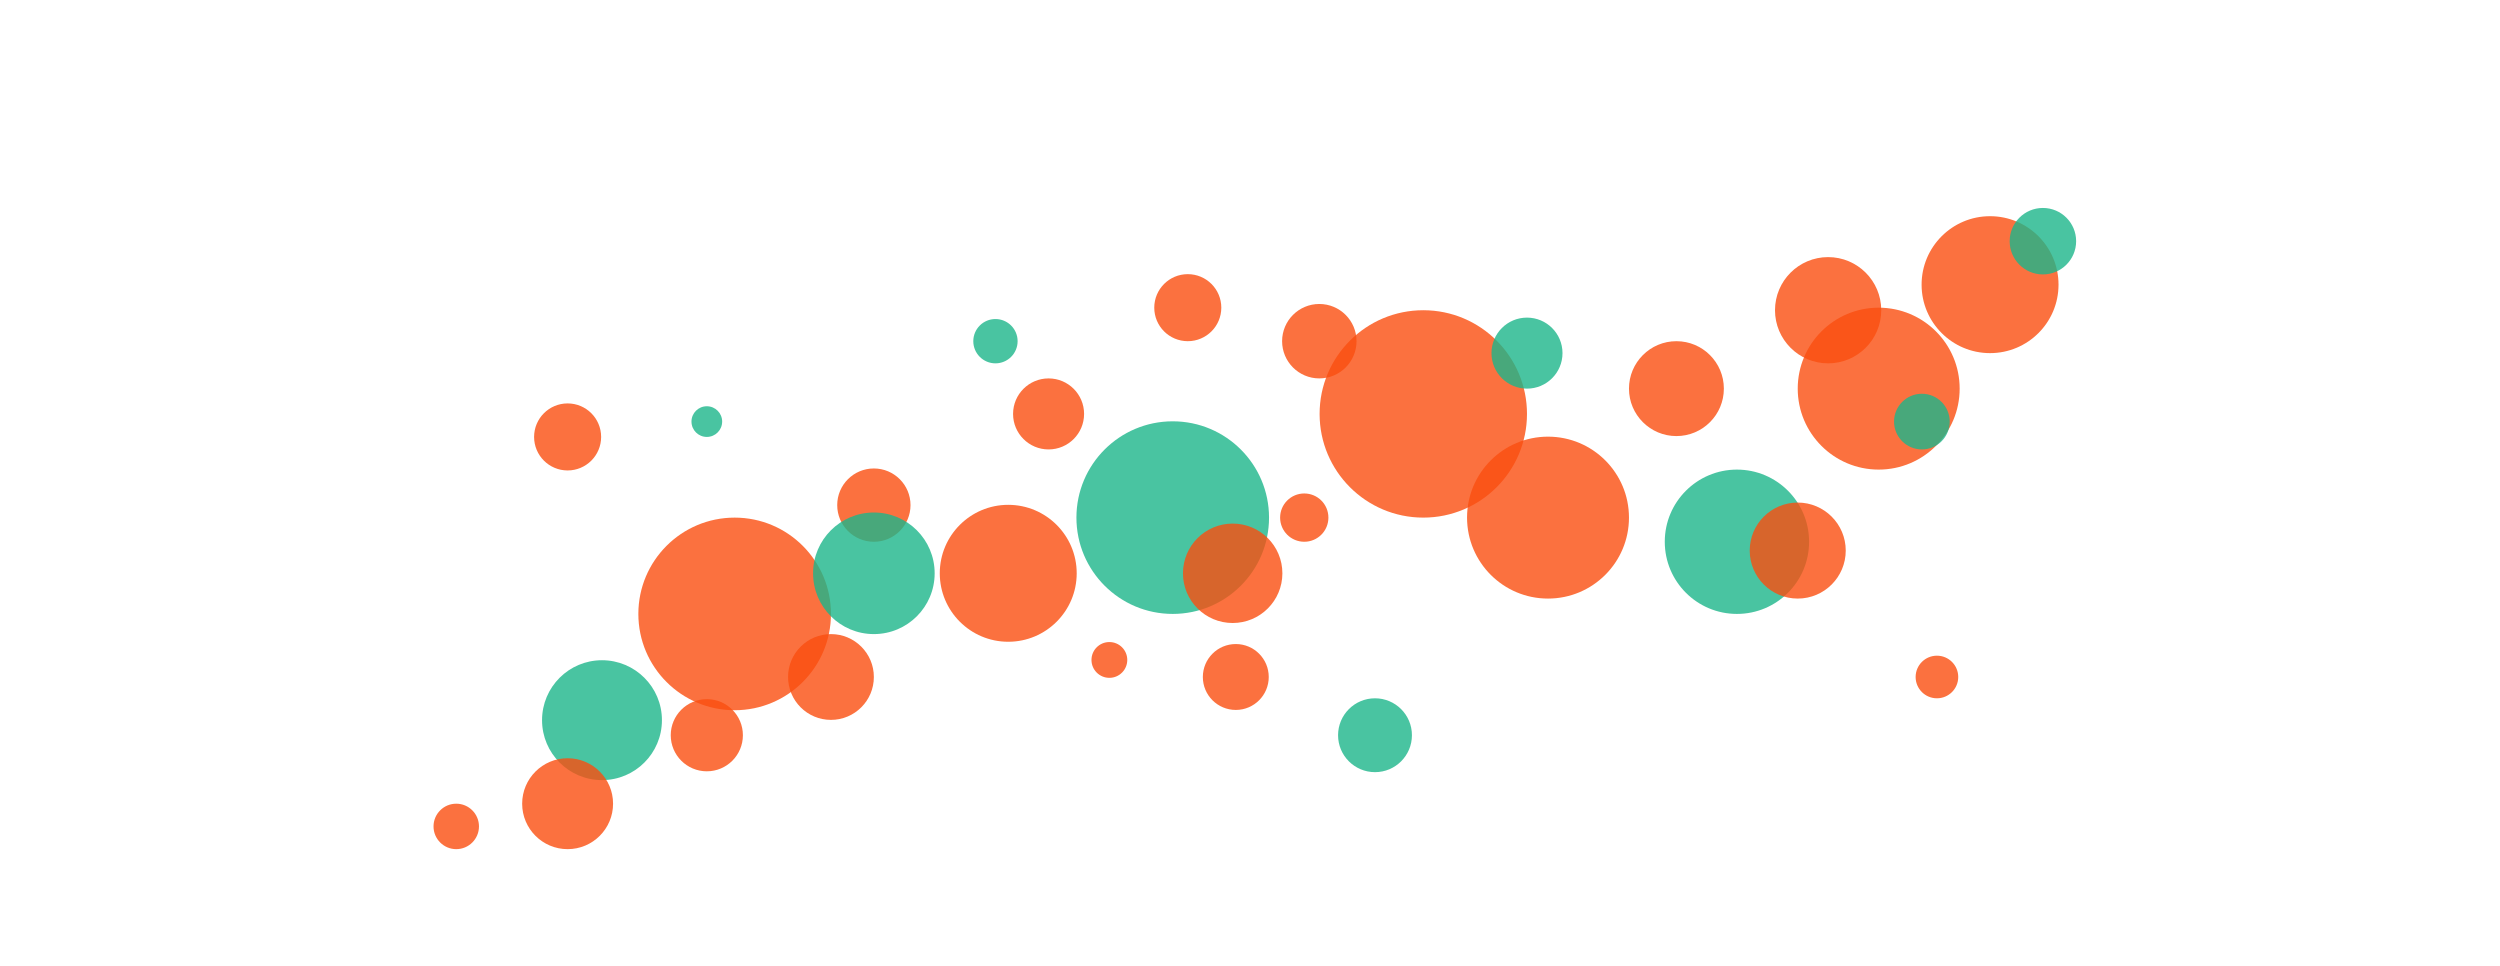
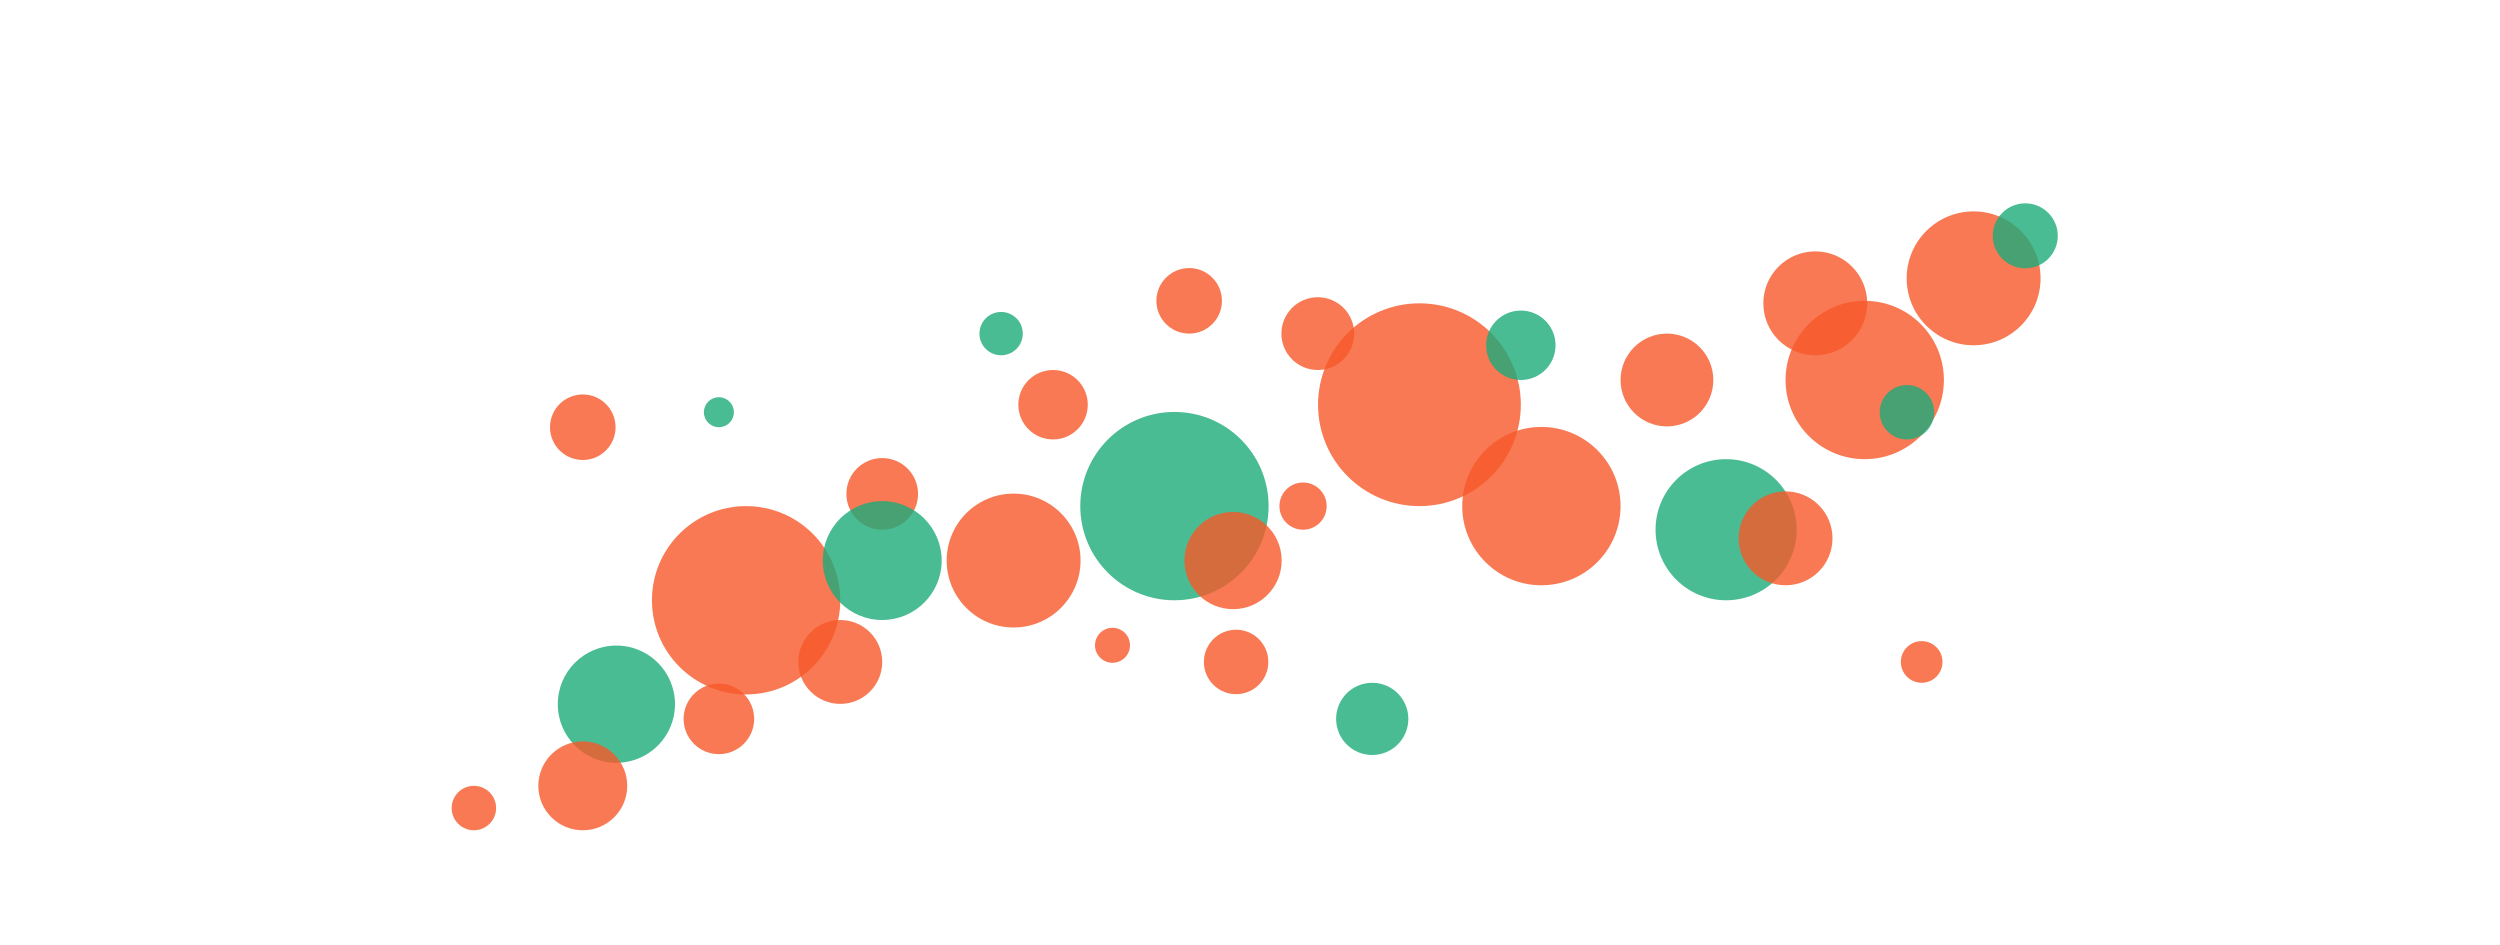
- <svg xmlns="http://www.w3.org/2000/svg" width="900" height="340" viewBox="-70,-30,880,340" class="st0">
-   <style>.st0 {max-width: 100%; height: auto; font: 10px sans-serif;}
- .st1  {fill: hsl(163, 73%, 41%); opacity:0.8;;}
- .st2  {fill: hsl(16, 96%, 52%); opacity:0.8;;}</style>
-   <circle cx="141.9" cy="223.5" r="21.1" class="st1" />
-   <circle cx="188.6" cy="186.1" r="33.9" class="st2" />
-   <circle cx="284.9" cy="171.8" r="24.1" class="st2" />
-   <circle cx="431" cy="115.7" r="36.5" class="st2" />
-   <circle cx="541.4" cy="160.7" r="25.4" class="st1" />
-   <circle cx="591.3" cy="106.8" r="28.5" class="st2" />
-   <circle cx="630.5" cy="70.2" r="24.1" class="st2" />
-   <circle cx="520.1" cy="106.8" r="16.7" class="st2" />
-   <circle cx="342.8" cy="152.2" r="33.9" class="st1" />
-   <circle cx="237.6" cy="147.8" r="12.9" class="st2" />
-   <circle cx="222.5" cy="208.3" r="15.1" class="st2" />
-   <circle cx="90.6" cy="260.9" r="8" class="st2" />
-   <circle cx="129.8" cy="252.9" r="16" class="st2" />
-   <circle cx="178.8" cy="228.8" r="12.7" class="st2" />
-   <circle cx="237.6" cy="171.8" r="21.4" class="st1" />
-   <circle cx="299.1" cy="115.7" r="12.5" class="st2" />
-   <circle cx="348.1" cy="78.3" r="11.8" class="st2" />
-   <circle cx="129.8" cy="123.8" r="11.8" class="st2" />
-   <circle cx="414" cy="228.8" r="13" class="st1" />
-   <circle cx="474.9" cy="152.2" r="28.5" class="st2" />
-   <circle cx="389.1" cy="152.2" r="8.5" class="st2" />
-   <circle cx="394.4" cy="90.1" r="13.1" class="st2" />
-   <circle cx="467.5" cy="94.3" r="12.5" class="st1" />
-   <circle cx="562.8" cy="163.8" r="16.9" class="st2" />
-   <circle cx="573.5" cy="79.2" r="18.7" class="st2" />
-   <circle cx="606.5" cy="118.4" r="9.8" class="st1" />
-   <circle cx="649.1" cy="54.9" r="11.7" class="st1" />
-   <circle cx="365" cy="208.3" r="11.6" class="st2" />
-   <circle cx="320.5" cy="202.3" r="6.3" class="st2" />
-   <circle cx="178.8" cy="118.4" r="5.4" class="st1" />
-   <circle cx="611.8" cy="208.3" r="7.5" class="st2" />
-   <circle cx="280.4" cy="90.1" r="7.8" class="st1" />
-   <circle cx="363.9" cy="171.8" r="17.5" class="st2" />
+ <svg xmlns="http://www.w3.org/2000/svg" width="900" height="340" viewBox="-70,-30,880,340">
+   <style>.st0  {fill: hsl(159, 72%, 39%); opacity:0.8;;}
+ .st1  {fill: hsl(14, 92%, 56%); opacity:0.8;;}</style>
+   <circle cx="141.9" cy="223.5" r="21.1" class="st0" />
+   <circle cx="188.6" cy="186.1" r="33.9" class="st1" />
+   <circle cx="284.9" cy="171.8" r="24.1" class="st1" />
+   <circle cx="431" cy="115.7" r="36.5" class="st1" />
+   <circle cx="541.4" cy="160.7" r="25.4" class="st0" />
+   <circle cx="591.3" cy="106.8" r="28.5" class="st1" />
+   <circle cx="630.5" cy="70.2" r="24.1" class="st1" />
+   <circle cx="520.1" cy="106.8" r="16.7" class="st1" />
+   <circle cx="342.8" cy="152.2" r="33.9" class="st0" />
+   <circle cx="237.6" cy="147.8" r="12.9" class="st1" />
+   <circle cx="222.5" cy="208.3" r="15.1" class="st1" />
+   <circle cx="90.6" cy="260.9" r="8" class="st1" />
+   <circle cx="129.8" cy="252.9" r="16" class="st1" />
+   <circle cx="178.8" cy="228.8" r="12.7" class="st1" />
+   <circle cx="237.6" cy="171.8" r="21.4" class="st0" />
+   <circle cx="299.1" cy="115.7" r="12.5" class="st1" />
+   <circle cx="348.1" cy="78.3" r="11.8" class="st1" />
+   <circle cx="129.8" cy="123.8" r="11.8" class="st1" />
+   <circle cx="414" cy="228.8" r="13" class="st0" />
+   <circle cx="474.9" cy="152.2" r="28.5" class="st1" />
+   <circle cx="389.1" cy="152.2" r="8.5" class="st1" />
+   <circle cx="394.4" cy="90.1" r="13.1" class="st1" />
+   <circle cx="467.5" cy="94.3" r="12.5" class="st0" />
+   <circle cx="562.8" cy="163.8" r="16.9" class="st1" />
+   <circle cx="573.5" cy="79.2" r="18.7" class="st1" />
+   <circle cx="606.5" cy="118.4" r="9.8" class="st0" />
+   <circle cx="649.1" cy="54.9" r="11.7" class="st0" />
+   <circle cx="365" cy="208.3" r="11.6" class="st1" />
+   <circle cx="320.5" cy="202.3" r="6.3" class="st1" />
+   <circle cx="178.8" cy="118.4" r="5.4" class="st0" />
+   <circle cx="611.8" cy="208.3" r="7.5" class="st1" />
+   <circle cx="280.4" cy="90.1" r="7.8" class="st0" />
+   <circle cx="363.9" cy="171.8" r="17.5" class="st1" />
</svg>
